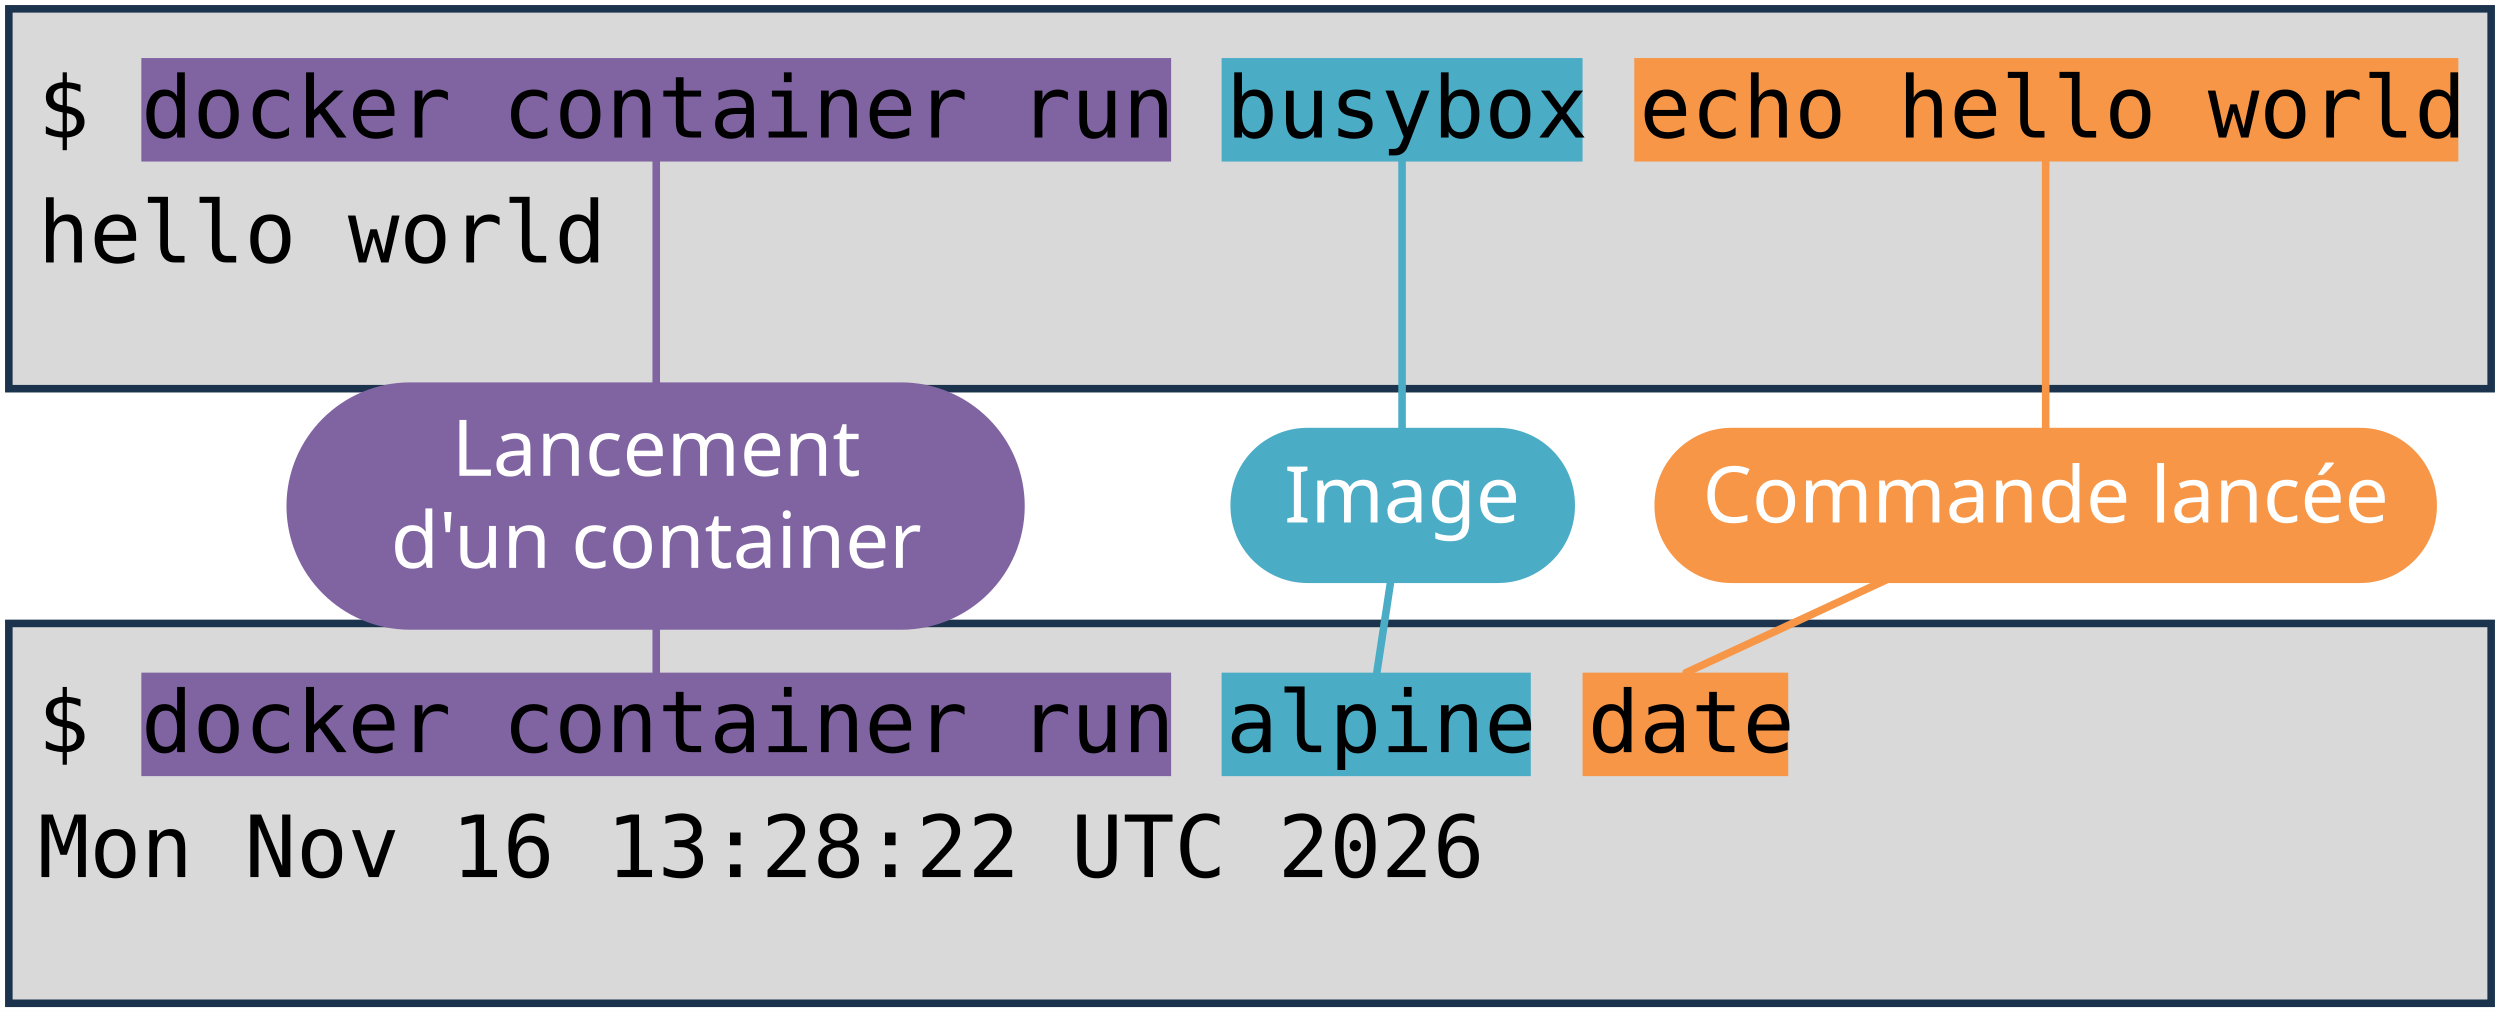
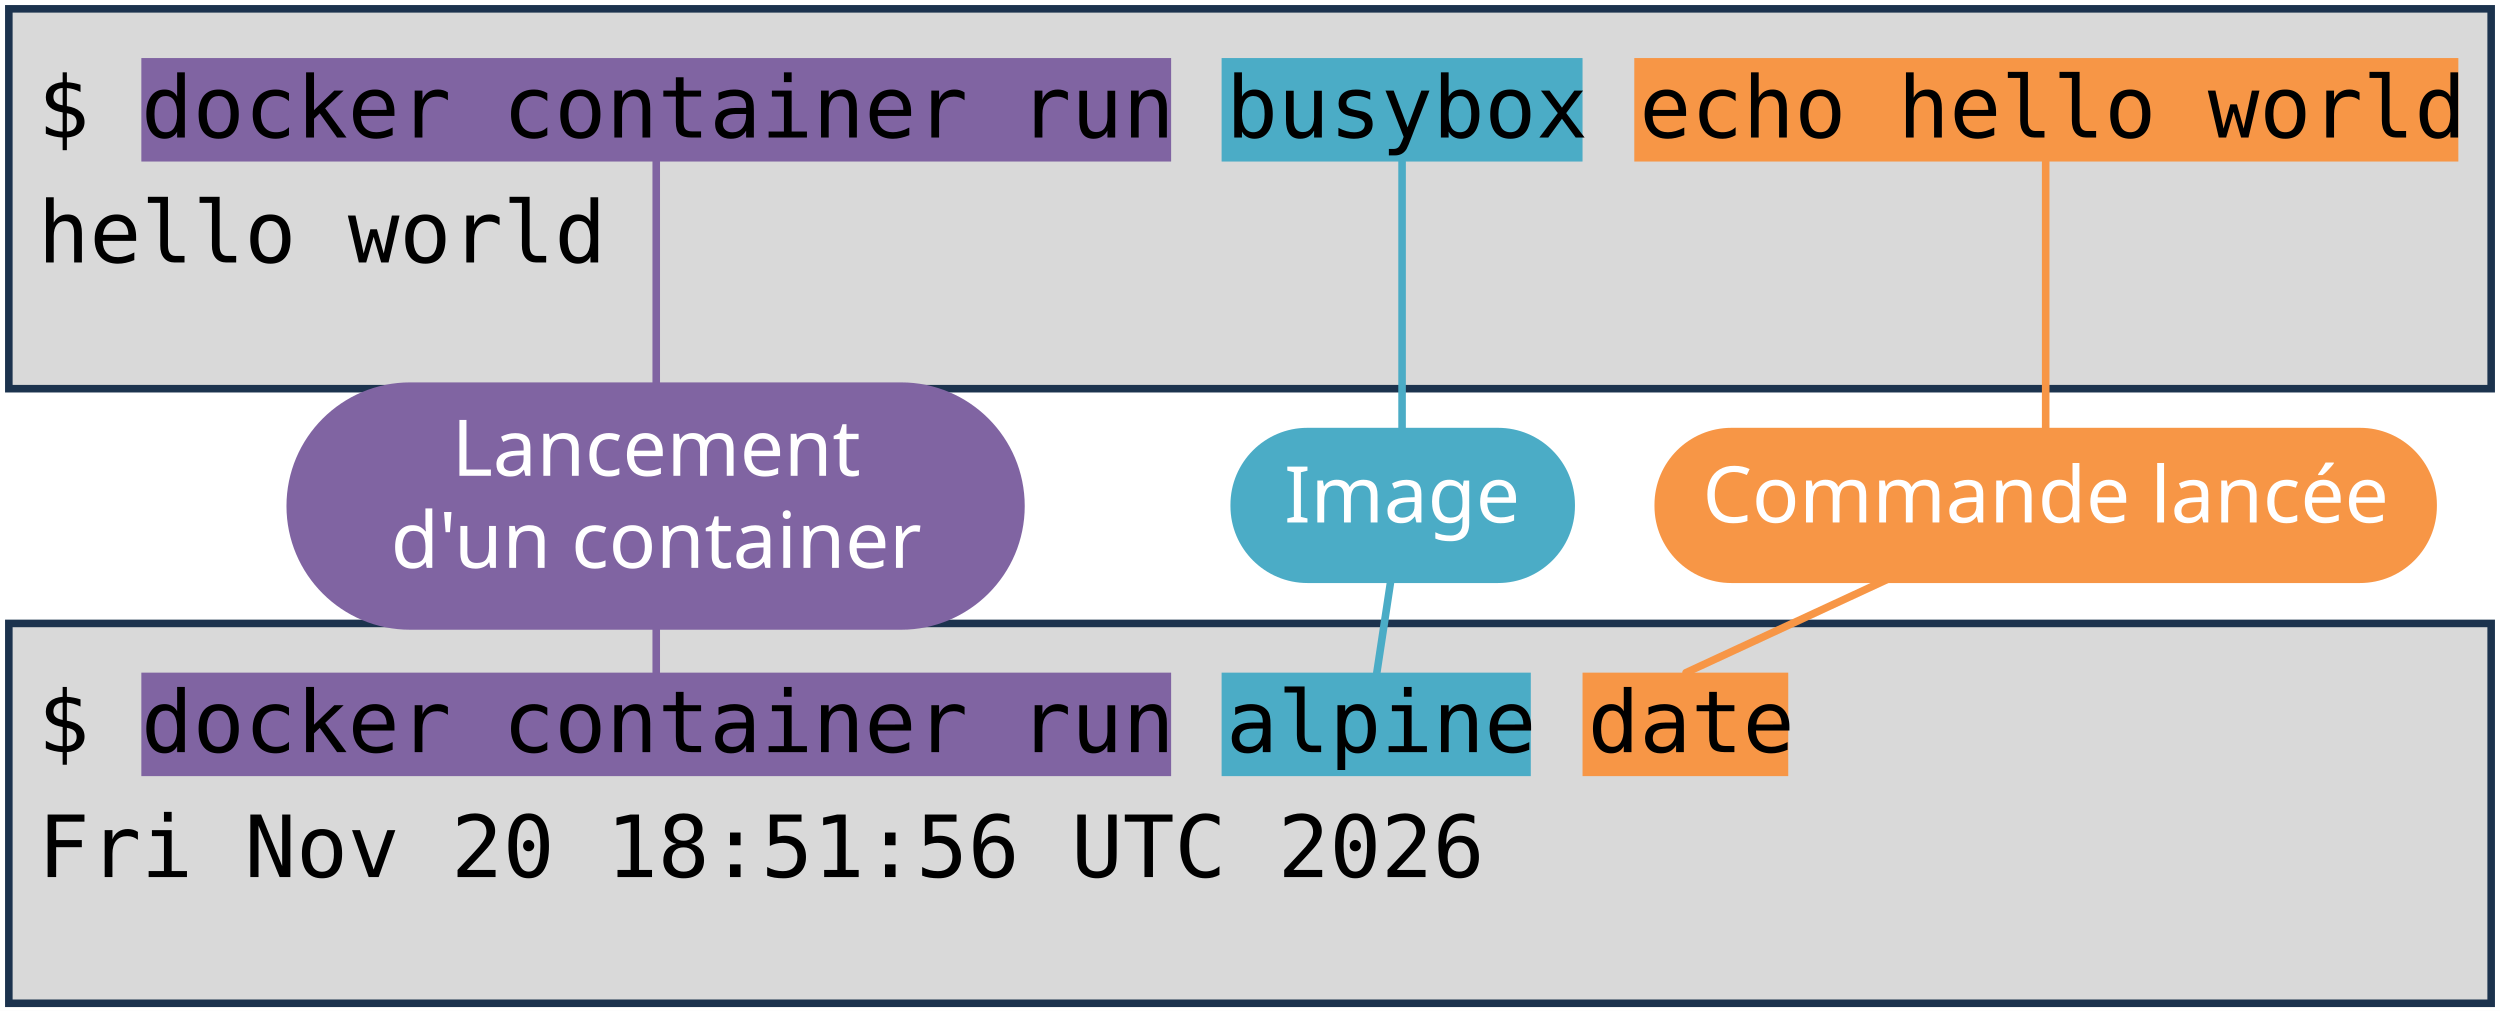
<svg xmlns="http://www.w3.org/2000/svg" viewBox="0 0 1981 801" width="1981" height="801" role="img" aria-label="Deux terminaux : docker container run busybox echo hello world, et docker container run alpine date. Annotations : lancement d'un container, image, commande lancée.">
  <style>
    .code { font-family: "DejaVu Sans Mono", Menlo, Consolas, monospace; font-size: 68px; fill: #000000; }
    .pill { font-family: "Trebuchet MS", "Century Gothic", Verdana, sans-serif; font-size: 62px; text-anchor: middle; }
  </style>
  <rect width="1981" height="801" fill="#FFFFFF" />
  <rect x="7" y="7" width="1967" height="301" fill="#D9D9D9" stroke="#1C334E" stroke-width="6" />
  <rect x="7" y="494" width="1967" height="301" fill="#D9D9D9" stroke="#1C334E" stroke-width="6" />
  <rect x="112" y="46" width="816" height="82" fill="#8064A2" />
  <rect x="112" y="533" width="816" height="82" fill="#8064A2" />
  <rect x="968" y="46" width="286" height="82" fill="#4BACC6" />
  <rect x="968" y="533" width="245" height="82" fill="#4BACC6" />
  <rect x="1295" y="46" width="653" height="82" fill="#F79646" />
  <rect x="1254" y="533" width="163" height="82" fill="#F79646" />
  <text x="30" y="109" class="code" xml:space="preserve">$ docker container run busybox echo hello world</text>
  <text x="30" y="208" class="code" xml:space="preserve">hello world</text>
  <text x="30" y="596" class="code" xml:space="preserve">$ docker container run alpine date</text>
-   <text x="30" y="695" class="code" xml:space="preserve">Mon Nov 16 13:28:22 UTC 2026</text>
+   <text x="30" y="695" class="code" xml:space="preserve">Fri Nov 20 18:51:56 UTC 2026</text>
  <path d="M 520 401 L 520 128" stroke="#8064A2" stroke-width="6" fill="none" stroke-linecap="round" />
  <path d="M 520 401 L 520 533" stroke="#8064A2" stroke-width="6" fill="none" stroke-linecap="round" />
  <rect x="227" y="303" width="585" height="196" rx="98" fill="#8064A2" />
  <text x="520" y="377" class="pill" fill="#FFFFFF">Lancement</text>
  <text x="520" y="450" class="pill" fill="#FFFFFF">d'un container</text>
  <path d="M 1111 401 L 1111 128" stroke="#4BACC6" stroke-width="6" fill="none" stroke-linecap="round" />
  <path d="M 1111 401 L 1091 533" stroke="#4BACC6" stroke-width="6" fill="none" stroke-linecap="round" />
  <rect x="975" y="339" width="273" height="123" rx="61" fill="#4BACC6" />
  <text x="1111" y="414" class="pill" fill="#FFFFFF">Image</text>
  <path d="M 1621 401 L 1621 128" stroke="#F79646" stroke-width="6" fill="none" stroke-linecap="round" />
  <path d="M 1621 401 L 1336 533" stroke="#F79646" stroke-width="6" fill="none" stroke-linecap="round" />
  <rect x="1311" y="339" width="620" height="123" rx="61" fill="#F79646" />
  <text x="1621" y="414" class="pill" fill="#FFFFFF">Commande lancée</text>
</svg>
